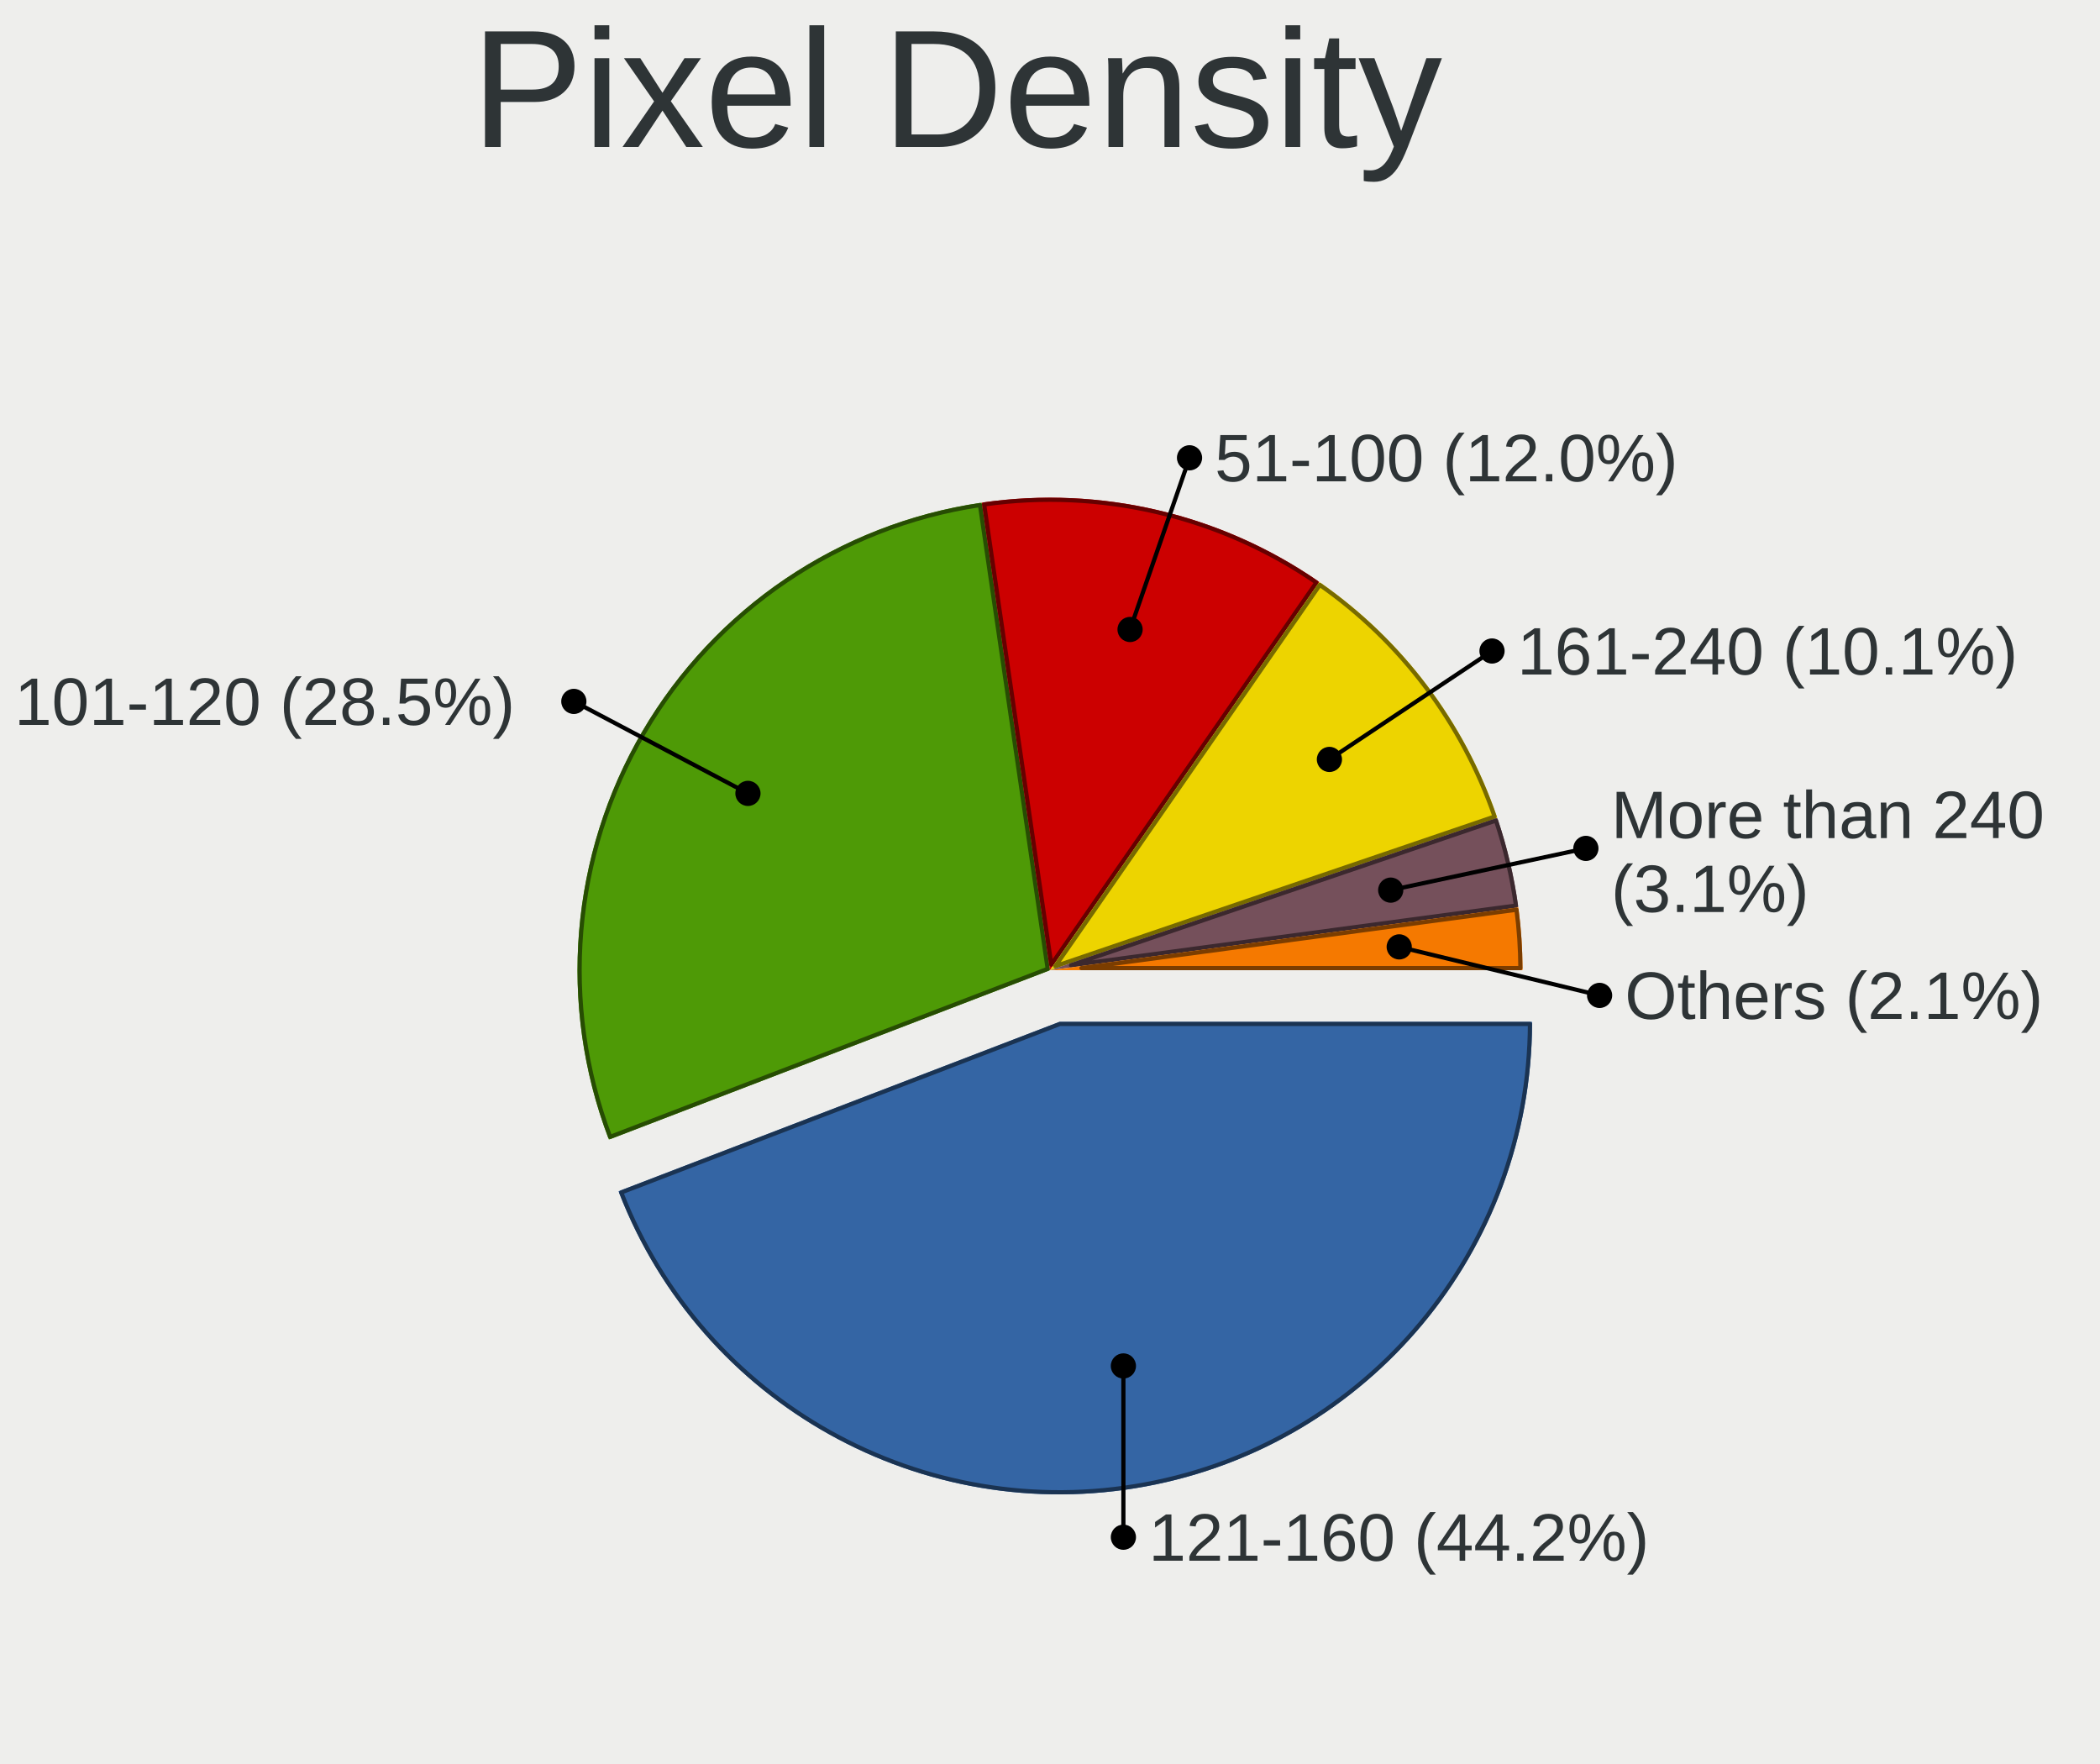
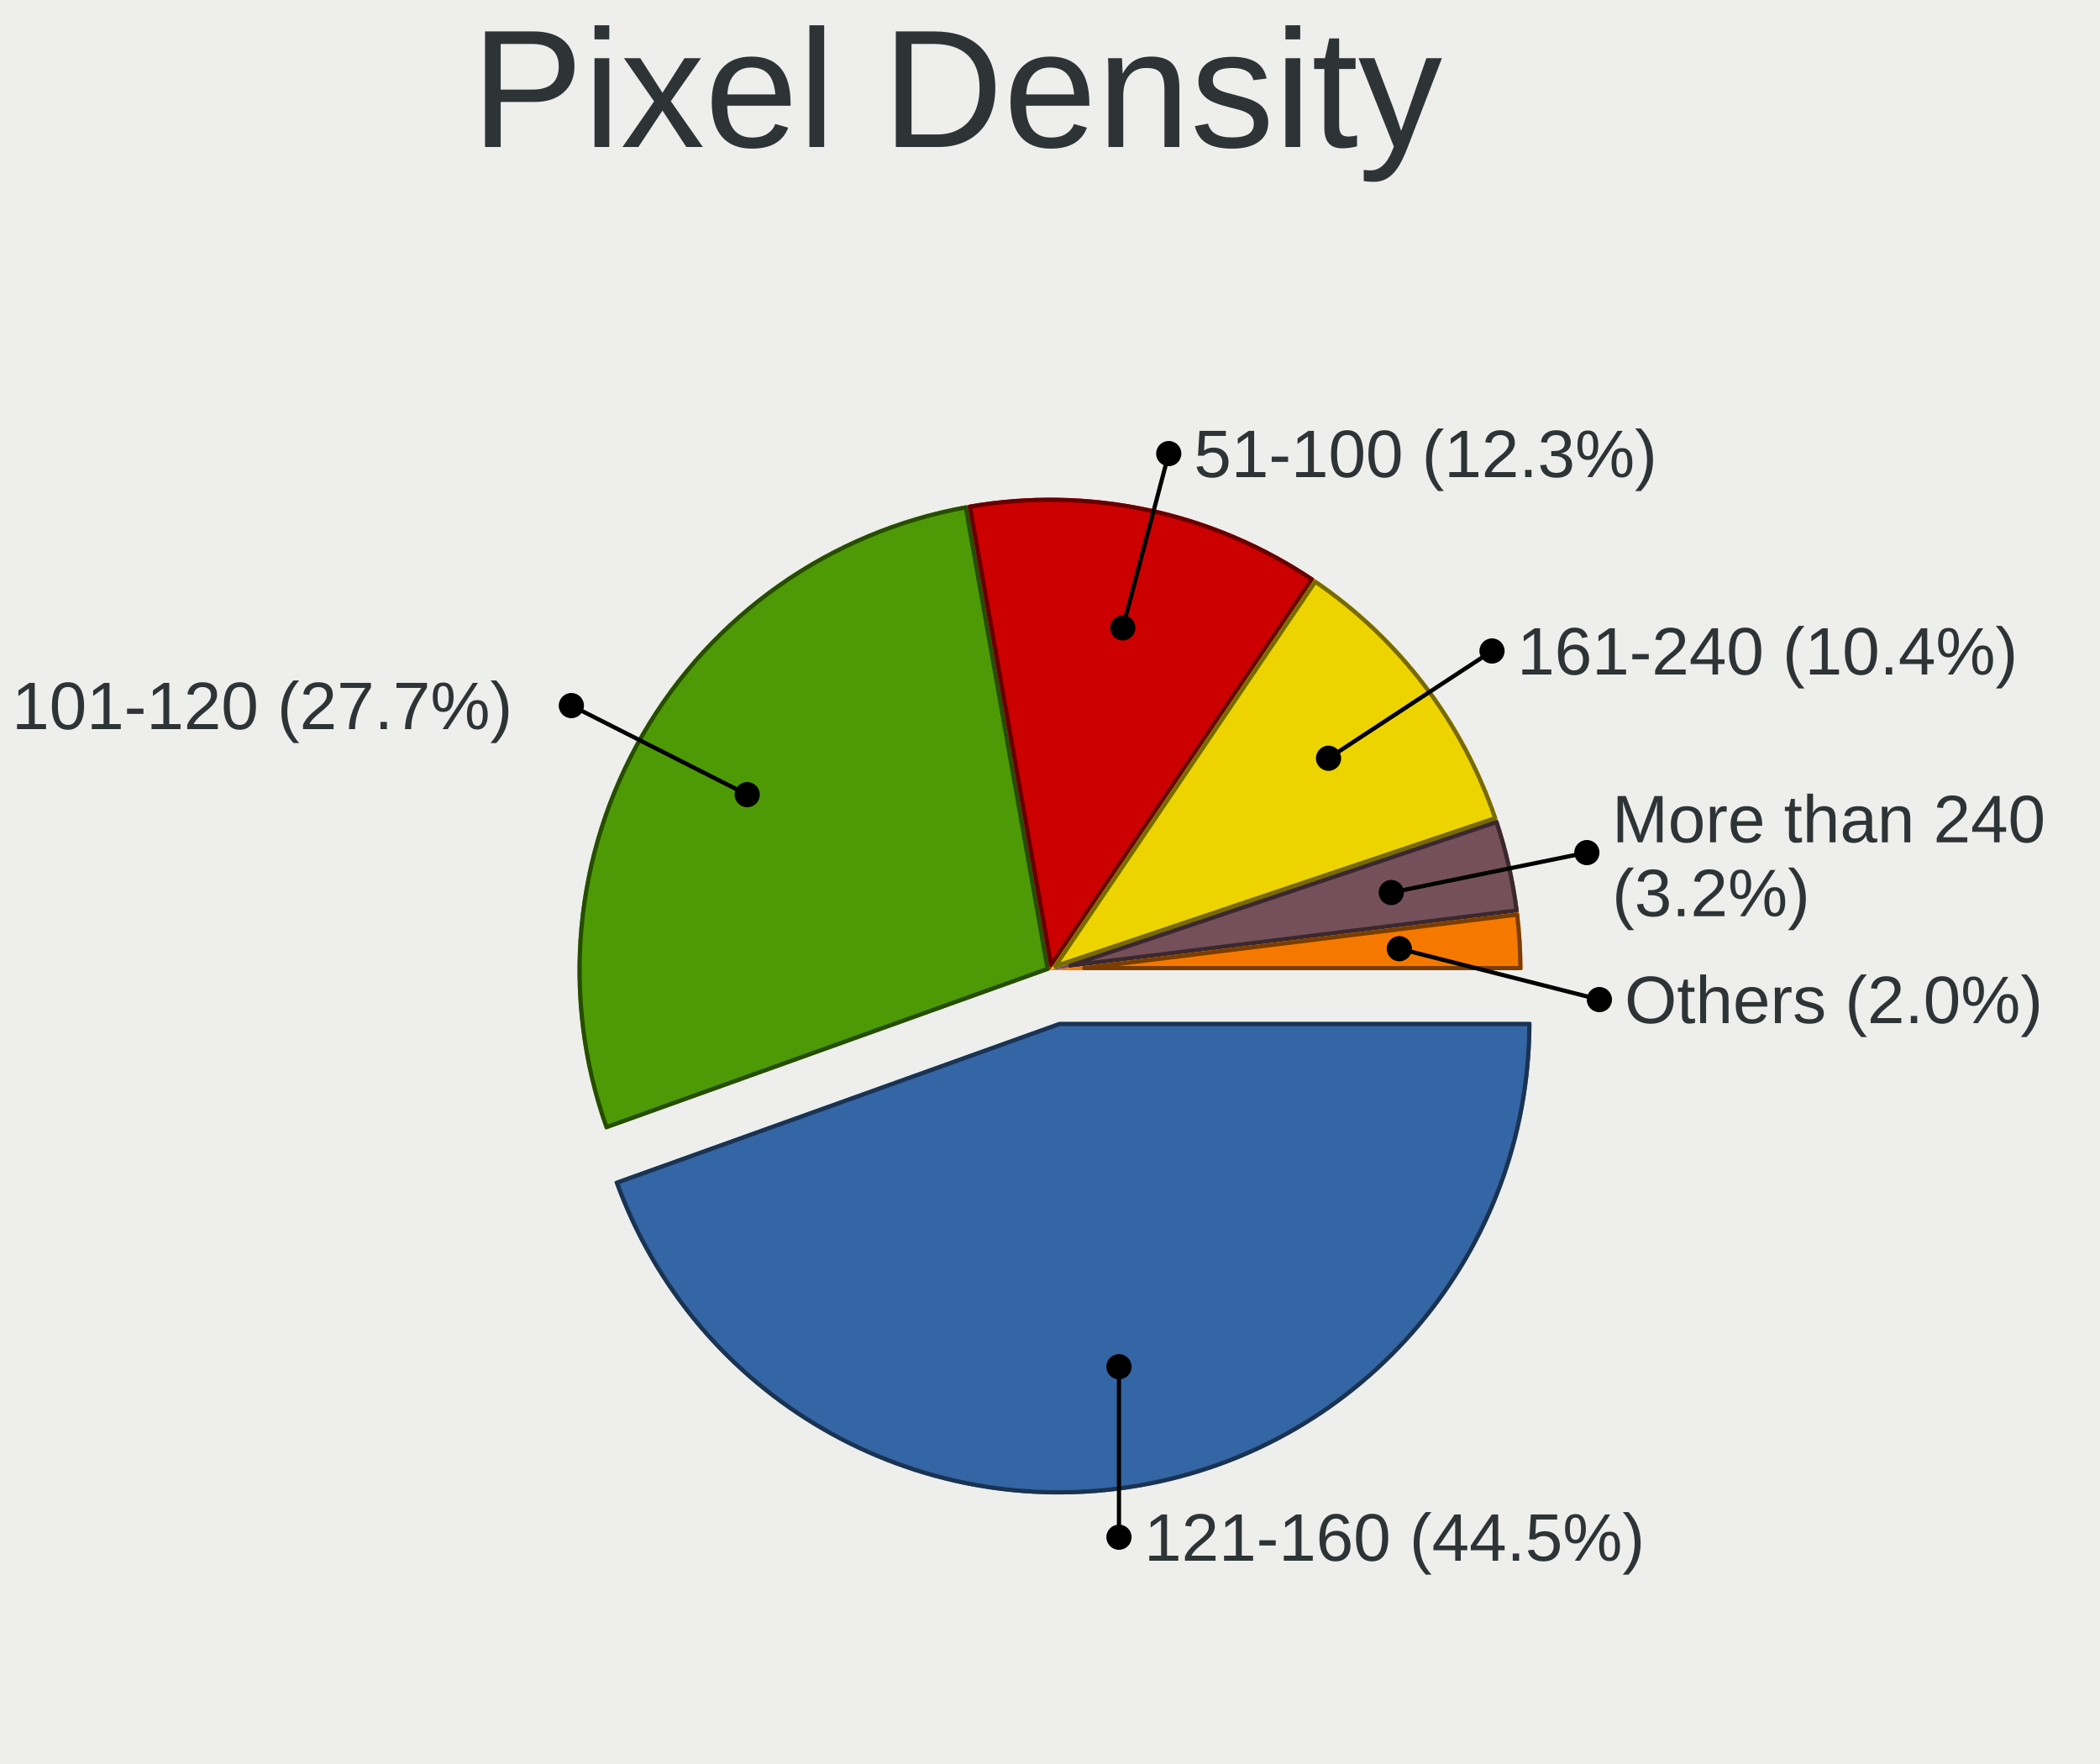
<svg xmlns="http://www.w3.org/2000/svg" width="500" height="420" version="1.0" id="ezcGraph">
  <defs />
  <g id="ezcGraphChart" color-rendering="optimizeQuality" shape-rendering="geometricPrecision" text-rendering="optimizeLegibility">
    <path d=" M 0,420 L 0,0 L 500,0 L 500,420 L 0,420 z " style="fill: #eeeeec; fill-opacity: 1.00; stroke: none;" id="ezcGraphPolygon_1" />
    <path d=" M 0,42 L 0,0 L 500,0 L 500,42 L 0,42 z " style="fill: #000000; fill-opacity: 0.00; stroke: none;" id="ezcGraphPolygon_2" />
-     <path d="M 252.28,243.29 L 364.78,243.29 A 112.50,112.50 0 0,1 147.26,283.63 z" style="fill: #3465a4; fill-opacity: 1.00; stroke: none; cursor: pointer;" id="ezcGraphCircleSector_4" />
-     <path d="M 252.37,243.79 L 364.28,243.79 A 112.00,112.00 0 0,1 147.91,283.92 z" style="fill: none; stroke: #1a3352; stroke-width: 1; stroke-opacity: 1.00; stroke-linecap: round; stroke-linejoin: round;" id="ezcGraphCircleSector_5" />
-     <path d="M 250.00,231.00 L 144.98,271.34 A 112.50,112.50 0 0,1 233.76,119.68 z" style="fill: #4e9a06; fill-opacity: 1.00; stroke: none; cursor: pointer;" id="ezcGraphCircleSector_6" />
-     <path d="M 249.45,230.68 L 145.27,270.69 A 112.00,112.00 0 0,1 233.33,120.25 z" style="fill: none; stroke: #274d03; stroke-width: 1; stroke-opacity: 1.00; stroke-linecap: round; stroke-linejoin: round;" id="ezcGraphCircleSector_7" />
-     <path d="M 250.00,231.00 L 233.76,119.68 A 112.50,112.50 0 0,1 314.13,138.57 z" style="fill: #cc0000; fill-opacity: 1.00; stroke: none; cursor: pointer;" id="ezcGraphCircleSector_8" />
-     <path d="M 250.31,229.67 L 234.32,120.10 A 112.00,112.00 0 0,1 313.43,138.69 z" style="fill: none; stroke: #660000; stroke-width: 1; stroke-opacity: 1.00; stroke-linecap: round; stroke-linejoin: round;" id="ezcGraphCircleSector_9" />
-     <path d="M 250.00,231.00 L 314.13,138.57 A 112.50,112.50 0 0,1 356.49,194.73 z" style="fill: #edd400; fill-opacity: 1.00; stroke: none; cursor: pointer;" id="ezcGraphCircleSector_10" />
-     <path d="M 251.28,230.04 L 314.25,139.26 A 112.00,112.00 0 0,1 355.86,194.42 z" style="fill: none; stroke: #776a00; stroke-width: 1; stroke-opacity: 1.00; stroke-linecap: round; stroke-linejoin: round;" id="ezcGraphCircleSector_11" />
-     <path d="M 250.00,231.00 L 356.49,194.73 A 112.50,112.50 0 0,1 361.50,216.04 z" style="fill: #75505b; fill-opacity: 1.00; stroke: none; cursor: pointer;" id="ezcGraphCircleSector_12" />
-     <path d="M 255.00,229.82 L 356.18,195.36 A 112.00,112.00 0 0,1 360.94,215.61 z" style="fill: none; stroke: #3b282e; stroke-width: 1; stroke-opacity: 1.00; stroke-linecap: round; stroke-linejoin: round;" id="ezcGraphCircleSector_13" />
-     <path d="M 250.00,231.00 L 361.50,216.04 A 112.50,112.50 0 0,1 362.50,231.00 z" style="fill: #f57900; fill-opacity: 1.00; stroke: none;" id="ezcGraphCircleSector_14" />
-     <path d="M 257.49,230.50 L 361.07,216.60 A 112.00,112.00 0 0,1 362.00,230.50 z" style="fill: none; stroke: #7b3d00; stroke-width: 1; stroke-opacity: 1.00; stroke-linecap: round; stroke-linejoin: round;" id="ezcGraphCircleSector_15" />
-     <path d=" M 178.082,188.902 L 136.627,167" style="fill: none; stroke: #000000; stroke-width: 1; stroke-opacity: 1.00; stroke-linecap: round; stroke-linejoin: round;" id="ezcGraphLine_16" />
-     <ellipse cx="178.082" cy="188.902" rx="3" ry="3" style="fill: #000000; fill-opacity: 1.00; stroke: none;" id="ezcGraphCircle_17" />
-     <ellipse cx="136.627" cy="167" rx="3" ry="3" style="fill: #000000; fill-opacity: 1.00; stroke: none;" id="ezcGraphCircle_18" />
-     <path d=" M 269.064,149.877 L 283.221,109" style="fill: none; stroke: #000000; stroke-width: 1; stroke-opacity: 1.00; stroke-linecap: round; stroke-linejoin: round;" id="ezcGraphLine_20" />
-     <ellipse cx="269.064" cy="149.877" rx="3" ry="3" style="fill: #000000; fill-opacity: 1.00; stroke: none;" id="ezcGraphCircle_21" />
-     <ellipse cx="283.221" cy="109" rx="3" ry="3" style="fill: #000000; fill-opacity: 1.00; stroke: none;" id="ezcGraphCircle_22" />
-     <path d=" M 316.528,180.816 L 355.242,155" style="fill: none; stroke: #000000; stroke-width: 1; stroke-opacity: 1.00; stroke-linecap: round; stroke-linejoin: round;" id="ezcGraphLine_24" />
-     <ellipse cx="316.528" cy="180.816" rx="3" ry="3" style="fill: #000000; fill-opacity: 1.00; stroke: none;" id="ezcGraphCircle_25" />
+     <path d="M 252.14,243.32 L 364.64,243.32 A 112.50,112.50 0 0,1 146.25,281.30 z" style="fill: #3465a4; fill-opacity: 1.00; stroke: none; cursor: pointer;" id="ezcGraphCircleSector_4" />
+     <path d="M 252.23,243.82 L 364.14,243.82 A 112.00,112.00 0 0,1 146.89,281.60 z" style="fill: none; stroke: #1a3352; stroke-width: 1; stroke-opacity: 1.00; stroke-linecap: round; stroke-linejoin: round;" id="ezcGraphCircleSector_5" />
+     <path d="M 250.00,231.00 L 144.11,268.99 A 112.50,112.50 0 0,1 230.36,120.23 z" style="fill: #4e9a06; fill-opacity: 1.00; stroke: none; cursor: pointer;" id="ezcGraphCircleSector_6" />
+     <path d="M 249.43,230.67 L 144.41,268.35 A 112.00,112.00 0 0,1 229.95,120.81 z" style="fill: none; stroke: #274d03; stroke-width: 1; stroke-opacity: 1.00; stroke-linecap: round; stroke-linejoin: round;" id="ezcGraphCircleSector_7" />
+     <path d="M 250.00,231.00 L 230.36,120.23 A 112.50,112.50 0 0,1 313.01,137.80 z" style="fill: #cc0000; fill-opacity: 1.00; stroke: none; cursor: pointer;" id="ezcGraphCircleSector_8" />
+     <path d="M 250.28,229.70 L 230.94,120.63 A 112.00,112.00 0 0,1 312.32,137.94 z" style="fill: none; stroke: #660000; stroke-width: 1; stroke-opacity: 1.00; stroke-linecap: round; stroke-linejoin: round;" id="ezcGraphCircleSector_9" />
+     <path d="M 250.00,231.00 L 313.01,137.80 A 112.50,112.50 0 0,1 356.62,195.11 z" style="fill: #edd400; fill-opacity: 1.00; stroke: none; cursor: pointer;" id="ezcGraphCircleSector_10" />
+     <path d="M 251.24,230.05 L 313.15,138.50 A 112.00,112.00 0 0,1 355.99,194.80 z" style="fill: none; stroke: #776a00; stroke-width: 1; stroke-opacity: 1.00; stroke-linecap: round; stroke-linejoin: round;" id="ezcGraphCircleSector_11" />
+     <path d="M 250.00,231.00 L 356.62,195.11 A 112.50,112.50 0 0,1 361.65,217.21 z" style="fill: #75505b; fill-opacity: 1.00; stroke: none; cursor: pointer;" id="ezcGraphCircleSector_12" />
+     <path d="M 254.84,229.90 L 356.31,195.74 A 112.00,112.00 0 0,1 361.09,216.78 z" style="fill: none; stroke: #3b282e; stroke-width: 1; stroke-opacity: 1.00; stroke-linecap: round; stroke-linejoin: round;" id="ezcGraphCircleSector_13" />
+     <path d="M 250.00,231.00 L 361.65,217.21 A 112.50,112.50 0 0,1 362.50,231.00 z" style="fill: #f57900; fill-opacity: 1.00; stroke: none;" id="ezcGraphCircleSector_14" />
+     <path d="M 258.13,230.50 L 361.22,217.77 A 112.00,112.00 0 0,1 362.00,230.50 z" style="fill: none; stroke: #7b3d00; stroke-width: 1; stroke-opacity: 1.00; stroke-linecap: round; stroke-linejoin: round;" id="ezcGraphCircleSector_15" />
+     <path d=" M 177.907,189.202 L 136.037,168" style="fill: none; stroke: #000000; stroke-width: 1; stroke-opacity: 1.00; stroke-linecap: round; stroke-linejoin: round;" id="ezcGraphLine_16" />
+     <ellipse cx="177.907" cy="189.202" rx="3" ry="3" style="fill: #000000; fill-opacity: 1.00; stroke: none;" id="ezcGraphCircle_17" />
+     <ellipse cx="136.037" cy="168" rx="3" ry="3" style="fill: #000000; fill-opacity: 1.00; stroke: none;" id="ezcGraphCircle_18" />
+     <path d=" M 267.332,149.489 L 278.271,108" style="fill: none; stroke: #000000; stroke-width: 1; stroke-opacity: 1.00; stroke-linecap: round; stroke-linejoin: round;" id="ezcGraphLine_20" />
+     <ellipse cx="267.332" cy="149.489" rx="3" ry="3" style="fill: #000000; fill-opacity: 1.00; stroke: none;" id="ezcGraphCircle_21" />
+     <ellipse cx="278.271" cy="108" rx="3" ry="3" style="fill: #000000; fill-opacity: 1.00; stroke: none;" id="ezcGraphCircle_22" />
+     <path d=" M 316.316,180.536 L 355.242,155" style="fill: none; stroke: #000000; stroke-width: 1; stroke-opacity: 1.00; stroke-linecap: round; stroke-linejoin: round;" id="ezcGraphLine_24" />
+     <ellipse cx="316.316" cy="180.536" rx="3" ry="3" style="fill: #000000; fill-opacity: 1.00; stroke: none;" id="ezcGraphCircle_25" />
    <ellipse cx="355.242" cy="155" rx="3" ry="3" style="fill: #000000; fill-opacity: 1.00; stroke: none;" id="ezcGraphCircle_26" />
-     <path d=" M 331.123,211.936 L 377.589,202" style="fill: none; stroke: #000000; stroke-width: 1; stroke-opacity: 1.00; stroke-linecap: round; stroke-linejoin: round;" id="ezcGraphLine_28" />
-     <ellipse cx="331.123" cy="211.936" rx="3" ry="3" style="fill: #000000; fill-opacity: 1.00; stroke: none;" id="ezcGraphCircle_29" />
-     <ellipse cx="377.589" cy="202" rx="3" ry="3" style="fill: #000000; fill-opacity: 1.00; stroke: none;" id="ezcGraphCircle_30" />
-     <path d=" M 333.148,225.448 L 380.856,237" style="fill: none; stroke: #000000; stroke-width: 1; stroke-opacity: 1.00; stroke-linecap: round; stroke-linejoin: round;" id="ezcGraphLine_32" />
-     <ellipse cx="333.148" cy="225.448" rx="3" ry="3" style="fill: #000000; fill-opacity: 1.00; stroke: none;" id="ezcGraphCircle_33" />
-     <ellipse cx="380.856" cy="237" rx="3" ry="3" style="fill: #000000; fill-opacity: 1.00; stroke: none;" id="ezcGraphCircle_34" />
-     <path d=" M 267.474,325.227 L 267.474,366" style="fill: none; stroke: #000000; stroke-width: 1; stroke-opacity: 1.00; stroke-linecap: round; stroke-linejoin: round;" id="ezcGraphLine_36" />
-     <ellipse cx="267.474" cy="325.227" rx="3" ry="3" style="fill: #000000; fill-opacity: 1.00; stroke: none;" id="ezcGraphCircle_37" />
-     <ellipse cx="267.474" cy="366" rx="3" ry="3" style="fill: #000000; fill-opacity: 1.00; stroke: none;" id="ezcGraphCircle_38" />
+     <path d=" M 331.256,212.507 L 377.824,203" style="fill: none; stroke: #000000; stroke-width: 1; stroke-opacity: 1.00; stroke-linecap: round; stroke-linejoin: round;" id="ezcGraphLine_28" />
+     <ellipse cx="331.256" cy="212.507" rx="3" ry="3" style="fill: #000000; fill-opacity: 1.00; stroke: none;" id="ezcGraphCircle_29" />
+     <ellipse cx="377.824" cy="203" rx="3" ry="3" style="fill: #000000; fill-opacity: 1.00; stroke: none;" id="ezcGraphCircle_30" />
+     <path d=" M 333.176,225.884 L 380.804,238" style="fill: none; stroke: #000000; stroke-width: 1; stroke-opacity: 1.00; stroke-linecap: round; stroke-linejoin: round;" id="ezcGraphLine_32" />
+     <ellipse cx="333.176" cy="225.884" rx="3" ry="3" style="fill: #000000; fill-opacity: 1.00; stroke: none;" id="ezcGraphCircle_33" />
+     <ellipse cx="380.804" cy="238" rx="3" ry="3" style="fill: #000000; fill-opacity: 1.00; stroke: none;" id="ezcGraphCircle_34" />
+     <path d=" M 266.423,325.416 L 266.423,366" style="fill: none; stroke: #000000; stroke-width: 1; stroke-opacity: 1.00; stroke-linecap: round; stroke-linejoin: round;" id="ezcGraphLine_36" />
+     <ellipse cx="266.423" cy="325.416" rx="3" ry="3" style="fill: #000000; fill-opacity: 1.00; stroke: none;" id="ezcGraphCircle_37" />
+     <ellipse cx="266.423" cy="366" rx="3" ry="3" style="fill: #000000; fill-opacity: 1.00; stroke: none;" id="ezcGraphCircle_38" />
    <g id="ezcGraphTextBox_3">
      <path d=" M 111.7,42 L 111.7,0.5 L 388.8,0.5 L 388.8,42 L 111.7,42 z " style="fill: #ffffff; fill-opacity: 0.00; stroke: none;" id="ezcGraphPolygon_40" />
      <text id="ezcGraphTextBox_3_text" x="112.2" text-length="275.6px" y="35" style="font-size: 40px; font-family: 'Arial'; fill: #2e3436; fill-opacity: 1.00; stroke: none;">Pixel Density</text>
    </g>
    <g id="ezcGraphTextBox_19" style=" cursor: pointer;">
-       <path d=" M 2.927,176 L 2.927,158.5 L 131.627,158.5 L 131.627,176 L 2.927,176 z " style="fill: #ffffff; fill-opacity: 0.00; stroke: none;" id="ezcGraphPolygon_41" />
-       <text id="ezcGraphTextBox_19_text" x="3.427" text-length="127.2px" y="172.6" style="font-size: 16px; font-family: 'Arial'; fill: #2e3436; fill-opacity: 1.00; stroke: none;">101-120 (28.5%)</text>
+       <path d=" M 2.337,177 L 2.337,159.5 L 131.037,159.5 L 131.037,177 L 2.337,177 z " style="fill: #ffffff; fill-opacity: 0.00; stroke: none;" id="ezcGraphPolygon_41" />
+       <text id="ezcGraphTextBox_19_text" x="2.837" text-length="127.2px" y="173.6" style="font-size: 16px; font-family: 'Arial'; fill: #2e3436; fill-opacity: 1.00; stroke: none;">101-120 (27.7%)</text>
    </g>
    <g id="ezcGraphTextBox_23" style=" cursor: pointer;">
-       <path d=" M 288.721,118 L 288.721,100.5 L 408.941,100.5 L 408.941,118 L 288.721,118 z " style="fill: #ffffff; fill-opacity: 0.00; stroke: none;" id="ezcGraphPolygon_42" />
-       <text id="ezcGraphTextBox_23_text" x="289.221" text-length="118.72px" y="114.6" style="font-size: 16px; font-family: 'Arial'; fill: #2e3436; fill-opacity: 1.00; stroke: none;">51-100 (12.0%)</text>
+       <path d=" M 283.771,117 L 283.771,99.5 L 403.991,99.5 L 403.991,117 L 283.771,117 z " style="fill: #ffffff; fill-opacity: 0.00; stroke: none;" id="ezcGraphPolygon_42" />
+       <text id="ezcGraphTextBox_23_text" x="284.271" text-length="118.72px" y="113.6" style="font-size: 16px; font-family: 'Arial'; fill: #2e3436; fill-opacity: 1.00; stroke: none;">51-100 (12.3%)</text>
    </g>
    <g id="ezcGraphTextBox_27" style=" cursor: pointer;">
      <path d=" M 360.742,164 L 360.742,146.5 L 489.442,146.5 L 489.442,164 L 360.742,164 z " style="fill: #ffffff; fill-opacity: 0.00; stroke: none;" id="ezcGraphPolygon_43" />
-       <text id="ezcGraphTextBox_27_text" x="361.242" text-length="127.2px" y="160.6" style="font-size: 16px; font-family: 'Arial'; fill: #2e3436; fill-opacity: 1.00; stroke: none;">161-240 (10.1%)</text>
+       <text id="ezcGraphTextBox_27_text" x="361.242" text-length="127.2px" y="160.6" style="font-size: 16px; font-family: 'Arial'; fill: #2e3436; fill-opacity: 1.00; stroke: none;">161-240 (10.4%)</text>
    </g>
    <g id="ezcGraphTextBox_31" style=" cursor: pointer;">
-       <path d=" M 383.089,219.05 L 383.089,185.45 L 494.829,185.45 L 494.829,219.05 L 383.089,219.05 z " style="fill: #ffffff; fill-opacity: 0.00; stroke: none;" id="ezcGraphPolygon_44" />
-       <text id="ezcGraphTextBox_31_text" x="383.589" text-length="110.24px" y="199.55" style="font-size: 16px; font-family: 'Arial'; fill: #2e3436; fill-opacity: 1.00; stroke: none;">More than 240</text>
-       <text id="ezcGraphTextBox_31_text" x="383.589" text-length="50.88px" y="217.15" style="font-size: 16px; font-family: 'Arial'; fill: #2e3436; fill-opacity: 1.00; stroke: none;">(3.1%)</text>
+       <path d=" M 383.324,220.05 L 383.324,186.45 L 495.064,186.45 L 495.064,220.05 L 383.324,220.05 z " style="fill: #ffffff; fill-opacity: 0.00; stroke: none;" id="ezcGraphPolygon_44" />
+       <text id="ezcGraphTextBox_31_text" x="383.824" text-length="110.24px" y="200.55" style="font-size: 16px; font-family: 'Arial'; fill: #2e3436; fill-opacity: 1.00; stroke: none;">More than 240</text>
+       <text id="ezcGraphTextBox_31_text" x="383.824" text-length="50.88px" y="218.15" style="font-size: 16px; font-family: 'Arial'; fill: #2e3436; fill-opacity: 1.00; stroke: none;">(3.2%)</text>
    </g>
    <g id="ezcGraphTextBox_35">
-       <path d=" M 386.356,246 L 386.356,228.5 L 498.096,228.5 L 498.096,246 L 386.356,246 z " style="fill: #ffffff; fill-opacity: 0.00; stroke: none;" id="ezcGraphPolygon_45" />
-       <text id="ezcGraphTextBox_35_text" x="386.856" text-length="110.24px" y="242.6" style="font-size: 16px; font-family: 'Arial'; fill: #2e3436; fill-opacity: 1.00; stroke: none;">Others (2.1%)</text>
+       <path d=" M 386.304,247 L 386.304,229.5 L 498.044,229.5 L 498.044,247 L 386.304,247 z " style="fill: #ffffff; fill-opacity: 0.00; stroke: none;" id="ezcGraphPolygon_45" />
+       <text id="ezcGraphTextBox_35_text" x="386.804" text-length="110.24px" y="243.6" style="font-size: 16px; font-family: 'Arial'; fill: #2e3436; fill-opacity: 1.00; stroke: none;">Others (2.0%)</text>
    </g>
    <g id="ezcGraphTextBox_39" style=" cursor: pointer;">
-       <path d=" M 272.974,375 L 272.974,357.5 L 401.674,357.5 L 401.674,375 L 272.974,375 z " style="fill: #ffffff; fill-opacity: 0.00; stroke: none;" id="ezcGraphPolygon_46" />
-       <text id="ezcGraphTextBox_39_text" x="273.474" text-length="127.2px" y="371.6" style="font-size: 16px; font-family: 'Arial'; fill: #2e3436; fill-opacity: 1.00; stroke: none;">121-160 (44.2%)</text>
+       <path d=" M 271.923,375 L 271.923,357.5 L 400.623,357.5 L 400.623,375 L 271.923,375 z " style="fill: #ffffff; fill-opacity: 0.00; stroke: none;" id="ezcGraphPolygon_46" />
+       <text id="ezcGraphTextBox_39_text" x="272.423" text-length="127.2px" y="371.6" style="font-size: 16px; font-family: 'Arial'; fill: #2e3436; fill-opacity: 1.00; stroke: none;">121-160 (44.5%)</text>
    </g>
  </g>
</svg>
